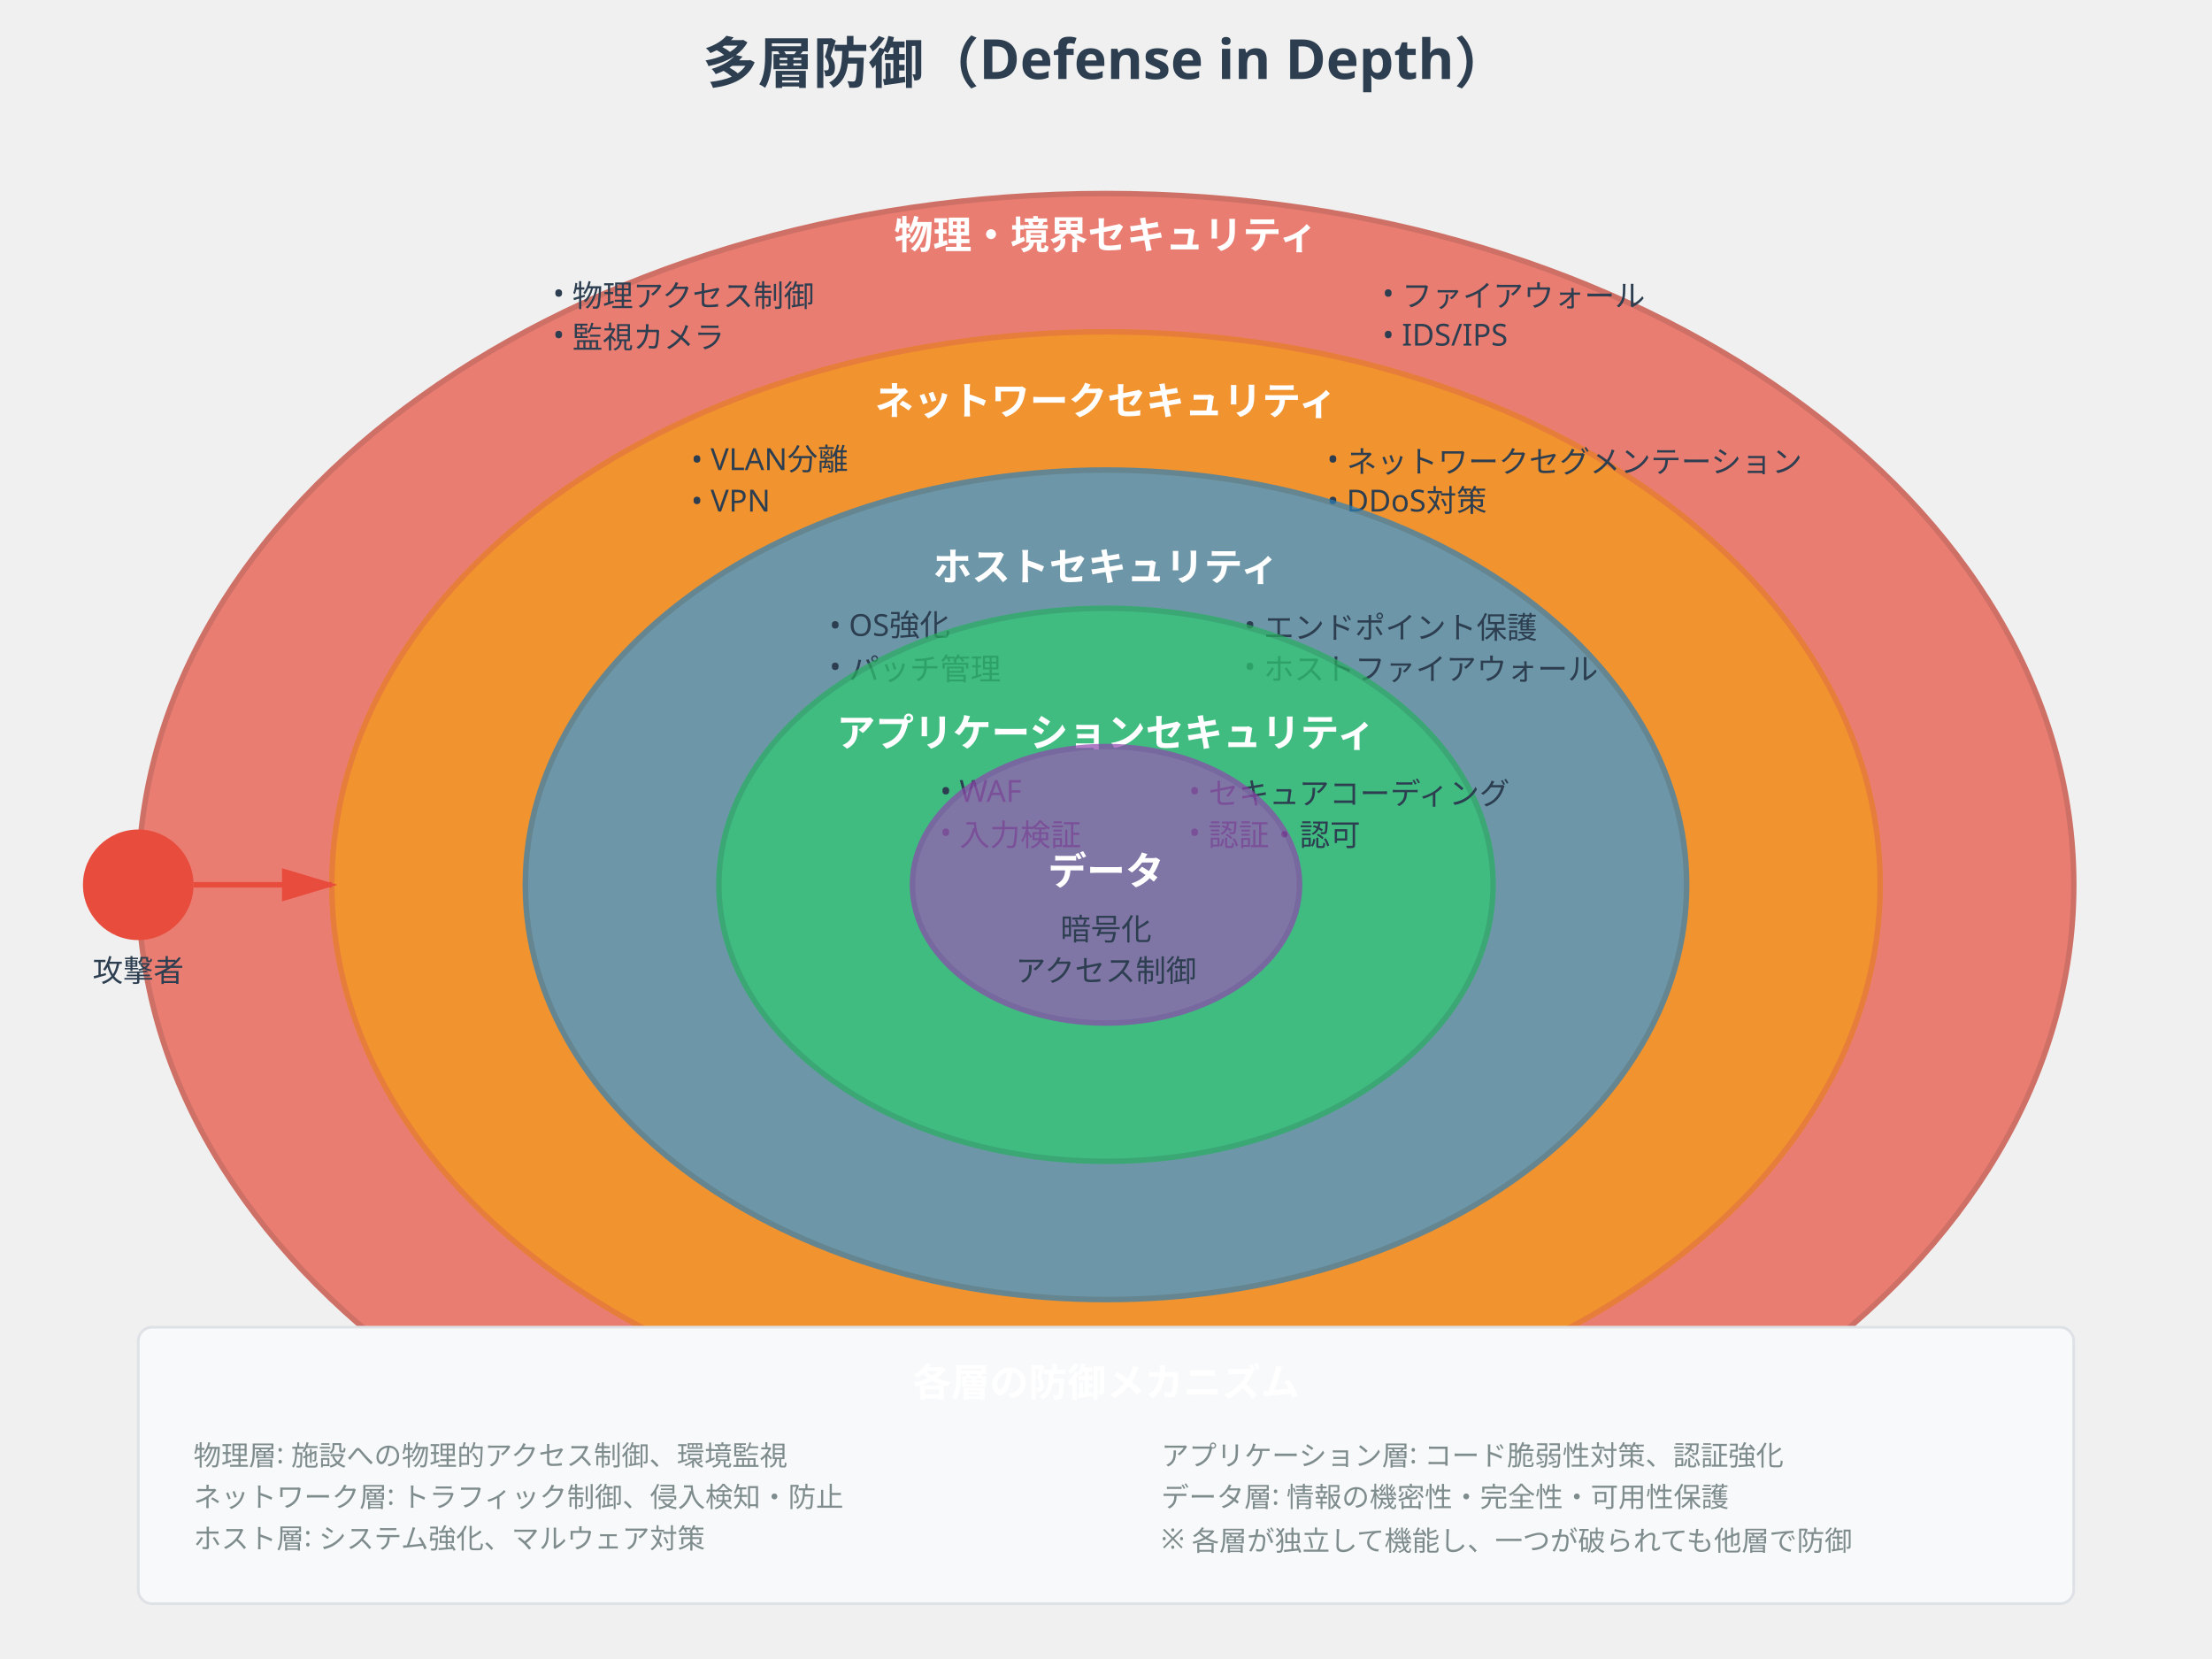
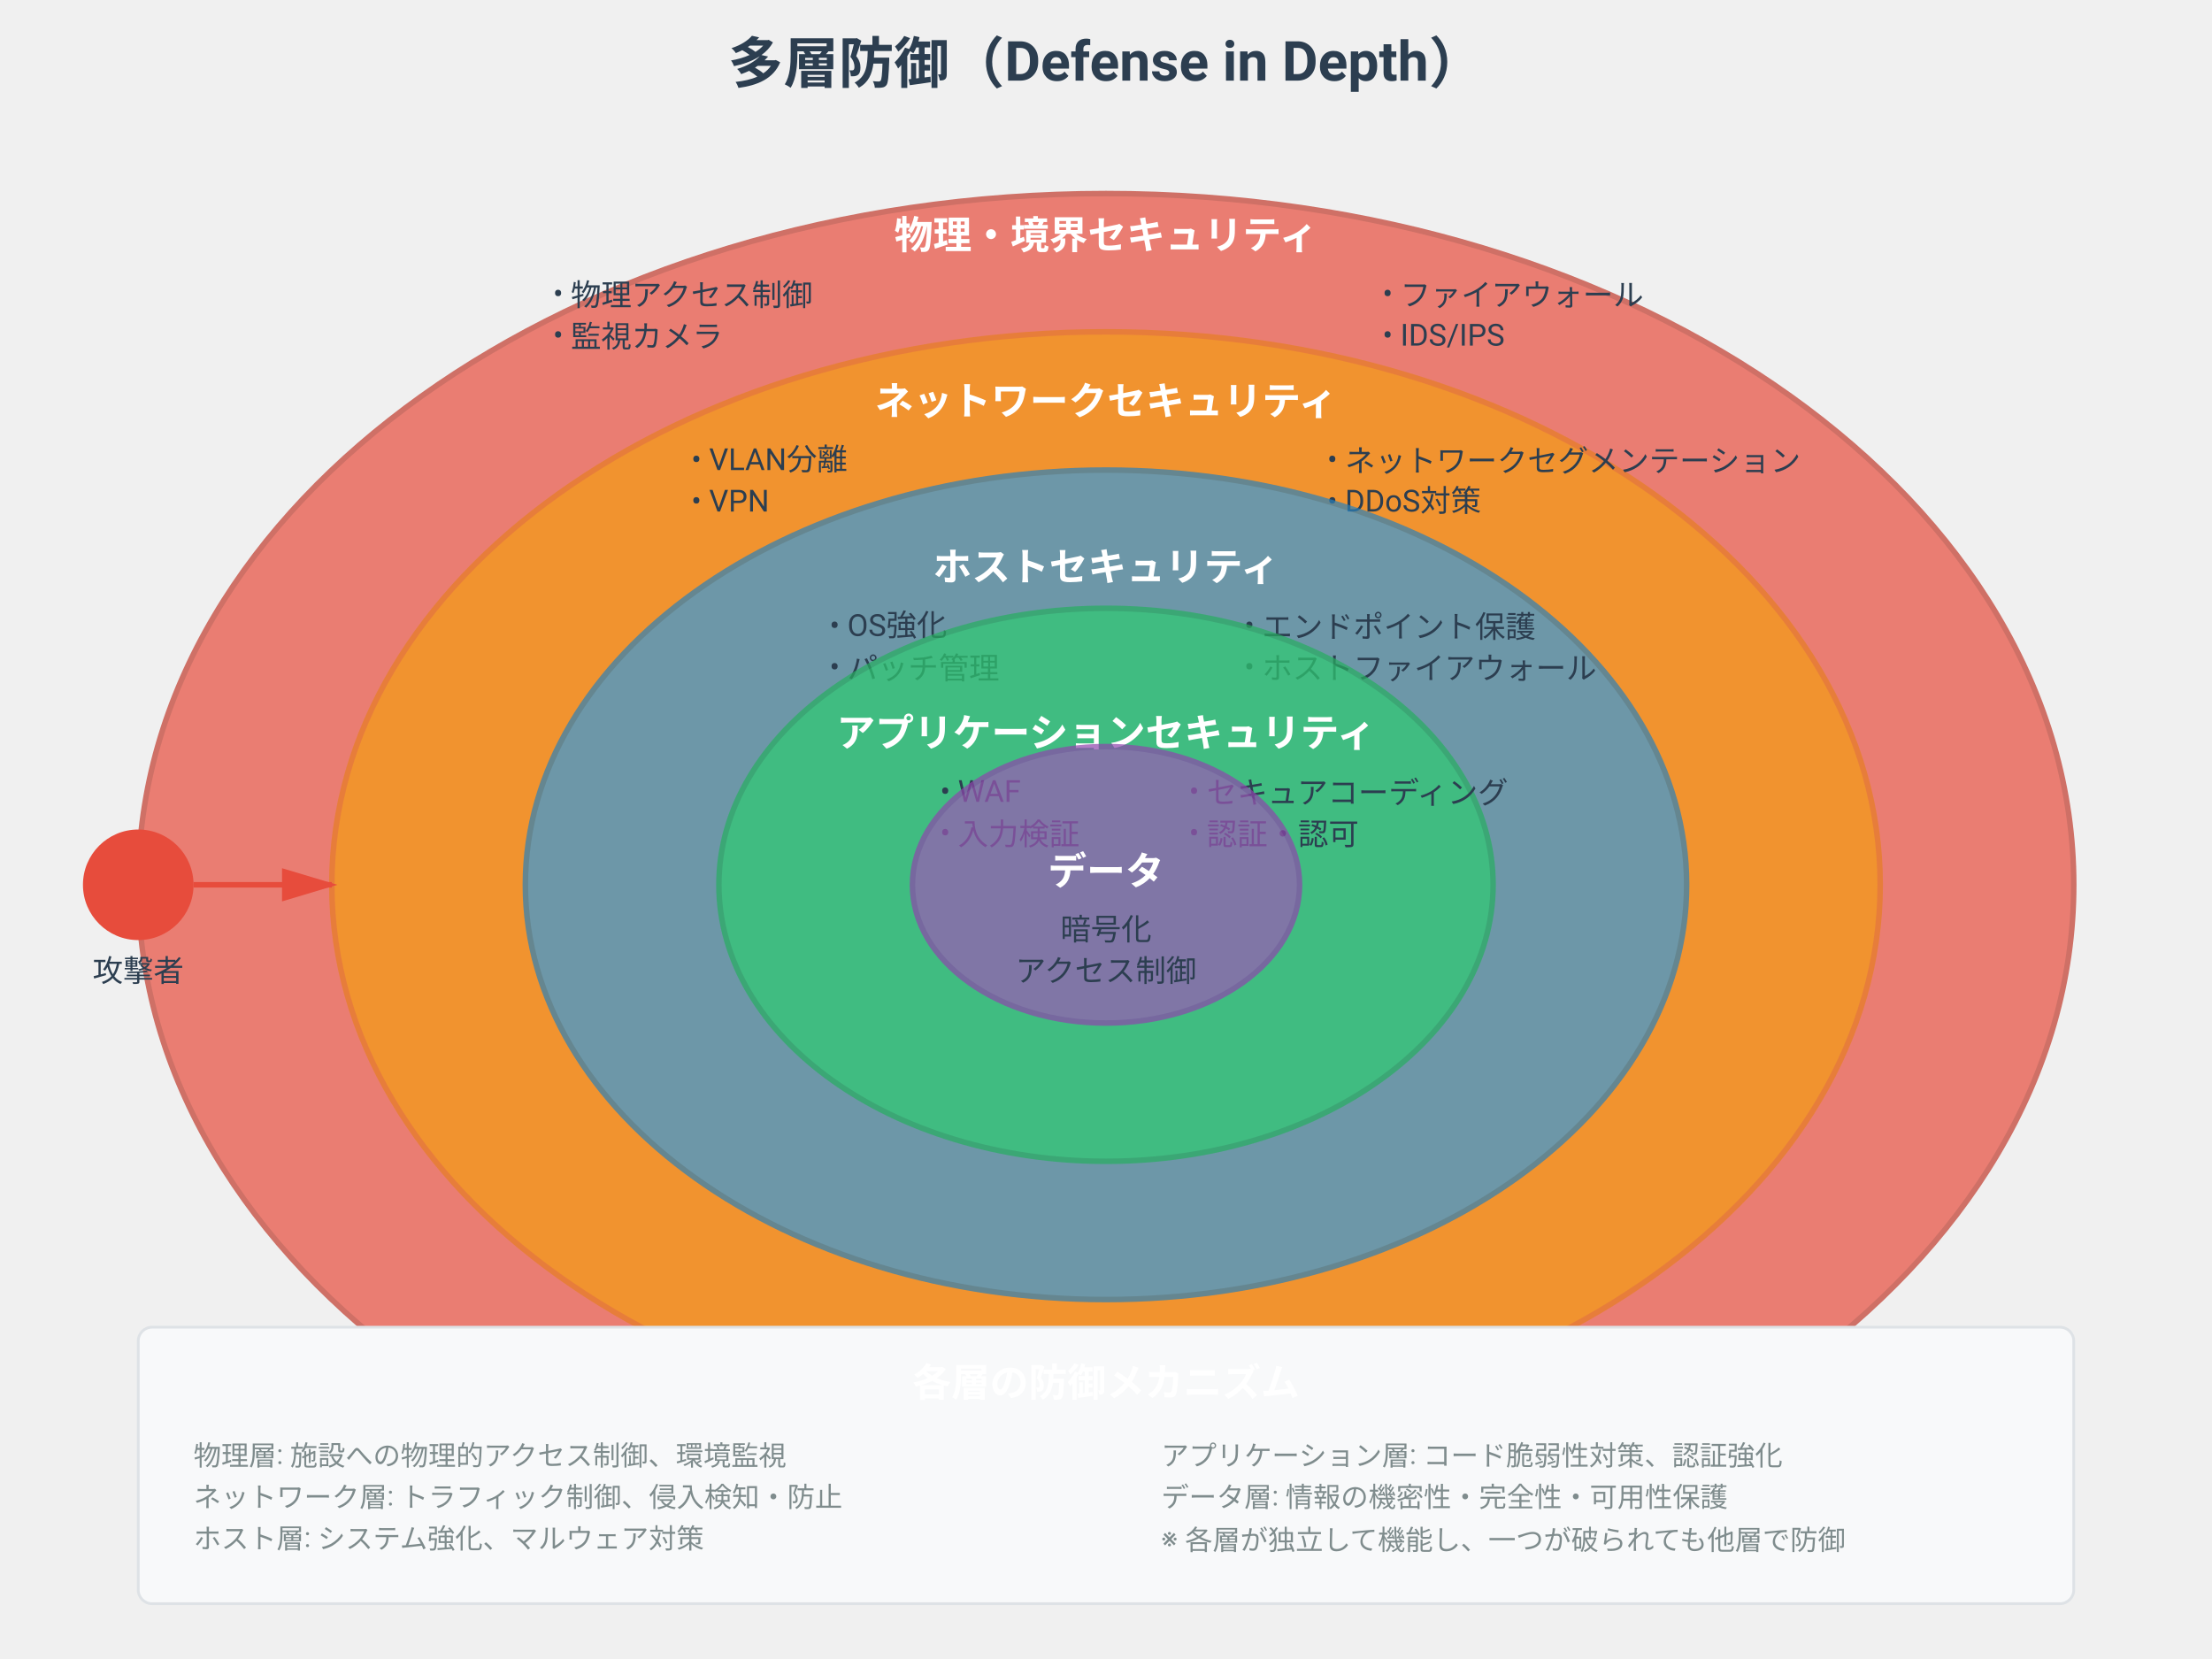
<svg xmlns="http://www.w3.org/2000/svg" width="800" height="600" viewBox="0 0 800 600">
  <defs>
    <style>
-       .title { font-family: 'Noto Sans JP', sans-serif; font-size: 20px; font-weight: bold; fill: #2c3e50; }
-       .layer-title { font-family: 'Noto Sans JP', sans-serif; font-size: 14px; font-weight: bold; fill: #fff; }
-       .control-text { font-family: 'Noto Sans JP', sans-serif; font-size: 11px; fill: #2c3e50; }
-       .small-text { font-family: 'Noto Sans JP', sans-serif; font-size: 10px; fill: #7f8c8d; }
+       .title { font-family: -apple-system, BlinkMacSystemFont, 'Segoe UI', Roboto, 'Helvetica Neue', Arial, 'Noto Sans', sans-serif, 'Apple Color Emoji', 'Segoe UI Emoji', 'Segoe UI Symbol', 'Noto Color Emoji'; font-size: 20px; font-weight: bold; fill: #2c3e50; }
+       .layer-title { font-family: -apple-system, BlinkMacSystemFont, 'Segoe UI', Roboto, 'Helvetica Neue', Arial, 'Noto Sans', sans-serif, 'Apple Color Emoji', 'Segoe UI Emoji', 'Segoe UI Symbol', 'Noto Color Emoji'; font-size: 14px; font-weight: bold; fill: #fff; }
+       .control-text { font-family: -apple-system, BlinkMacSystemFont, 'Segoe UI', Roboto, 'Helvetica Neue', Arial, 'Noto Sans', sans-serif, 'Apple Color Emoji', 'Segoe UI Emoji', 'Segoe UI Symbol', 'Noto Color Emoji'; font-size: 11px; fill: #2c3e50; }
+       .small-text { font-family: -apple-system, BlinkMacSystemFont, 'Segoe UI', Roboto, 'Helvetica Neue', Arial, 'Noto Sans', sans-serif, 'Apple Color Emoji', 'Segoe UI Emoji', 'Segoe UI Symbol', 'Noto Color Emoji'; font-size: 10px; fill: #7f8c8d; }
      .outer-layer { fill: #e74c3c; stroke: #c0392b; stroke-width: 2; opacity: 0.7; }
      .network-layer { fill: #f39c12; stroke: #e67e22; stroke-width: 2; opacity: 0.7; }
      .host-layer { fill: #3498db; stroke: #2980b9; stroke-width: 2; opacity: 0.7; }
      .app-layer { fill: #2ecc71; stroke: #27ae60; stroke-width: 2; opacity: 0.7; }
      .data-layer { fill: #9b59b6; stroke: #8e44ad; stroke-width: 2; opacity: 0.7; }
      .attacker { fill: #e74c3c; }
      .arrow { stroke: #e74c3c; stroke-width: 2; fill: none; marker-end: url(#arrowhead); }
    </style>
    <marker id="arrowhead" markerWidth="10" markerHeight="10" refX="9" refY="3" orient="auto">
      <polygon points="0 0, 10 3, 0 6" fill="#e74c3c" />
    </marker>
  </defs>
  <text x="400" y="30" class="title" text-anchor="middle">多層防御（Defense in Depth）</text>
  <g id="layers">
    <ellipse cx="400" cy="320" rx="350" ry="250" class="outer-layer" />
    <text x="400" y="90" class="layer-title" text-anchor="middle">物理・境界セキュリティ</text>
    <text x="200" y="110" class="control-text">• 物理アクセス制御</text>
    <text x="200" y="125" class="control-text">• 監視カメラ</text>
    <text x="500" y="110" class="control-text">• ファイアウォール</text>
    <text x="500" y="125" class="control-text">• IDS/IPS</text>
    <ellipse cx="400" cy="320" rx="280" ry="200" class="network-layer" />
    <text x="400" y="150" class="layer-title" text-anchor="middle">ネットワークセキュリティ</text>
    <text x="250" y="170" class="control-text">• VLAN分離</text>
    <text x="250" y="185" class="control-text">• VPN</text>
    <text x="480" y="170" class="control-text">• ネットワークセグメンテーション</text>
    <text x="480" y="185" class="control-text">• DDoS対策</text>
    <ellipse cx="400" cy="320" rx="210" ry="150" class="host-layer" />
    <text x="400" y="210" class="layer-title" text-anchor="middle">ホストセキュリティ</text>
    <text x="300" y="230" class="control-text">• OS強化</text>
    <text x="300" y="245" class="control-text">• パッチ管理</text>
    <text x="450" y="230" class="control-text">• エンドポイント保護</text>
    <text x="450" y="245" class="control-text">• ホストファイアウォール</text>
    <ellipse cx="400" cy="320" rx="140" ry="100" class="app-layer" />
    <text x="400" y="270" class="layer-title" text-anchor="middle">アプリケーションセキュリティ</text>
    <text x="340" y="290" class="control-text">• WAF</text>
    <text x="340" y="305" class="control-text">• 入力検証</text>
    <text x="430" y="290" class="control-text">• セキュアコーディング</text>
    <text x="430" y="305" class="control-text">• 認証・認可</text>
    <ellipse cx="400" cy="320" rx="70" ry="50" class="data-layer" />
    <text x="400" y="320" class="layer-title" text-anchor="middle">データ</text>
    <text x="400" y="340" class="control-text" text-anchor="middle">暗号化</text>
    <text x="400" y="355" class="control-text" text-anchor="middle">アクセス制御</text>
  </g>
  <g id="attacker">
    <circle cx="50" cy="320" r="20" class="attacker" />
    <text x="50" y="355" class="control-text" text-anchor="middle">攻撃者</text>
    <path d="M 70 320 L 120 320" class="arrow" />
  </g>
  <g id="legend">
    <rect x="50" y="480" width="700" height="100" fill="#f8f9fa" stroke="#dee2e6" stroke-width="1" rx="5" />
    <text x="400" y="505" class="layer-title" text-anchor="middle" fill="#2c3e50">各層の防御メカニズム</text>
    <text x="70" y="530" class="small-text">物理層: 施設への物理的アクセス制御、環境監視</text>
    <text x="70" y="545" class="small-text">ネットワーク層: トラフィック制御、侵入検知・防止</text>
    <text x="70" y="560" class="small-text">ホスト層: システム強化、マルウェア対策</text>
    <text x="420" y="530" class="small-text">アプリケーション層: コード脆弱性対策、認証強化</text>
    <text x="420" y="545" class="small-text">データ層: 情報の機密性・完全性・可用性保護</text>
    <text x="420" y="560" class="small-text">※ 各層が独立して機能し、一つが破られても他層で防御</text>
  </g>
</svg>
